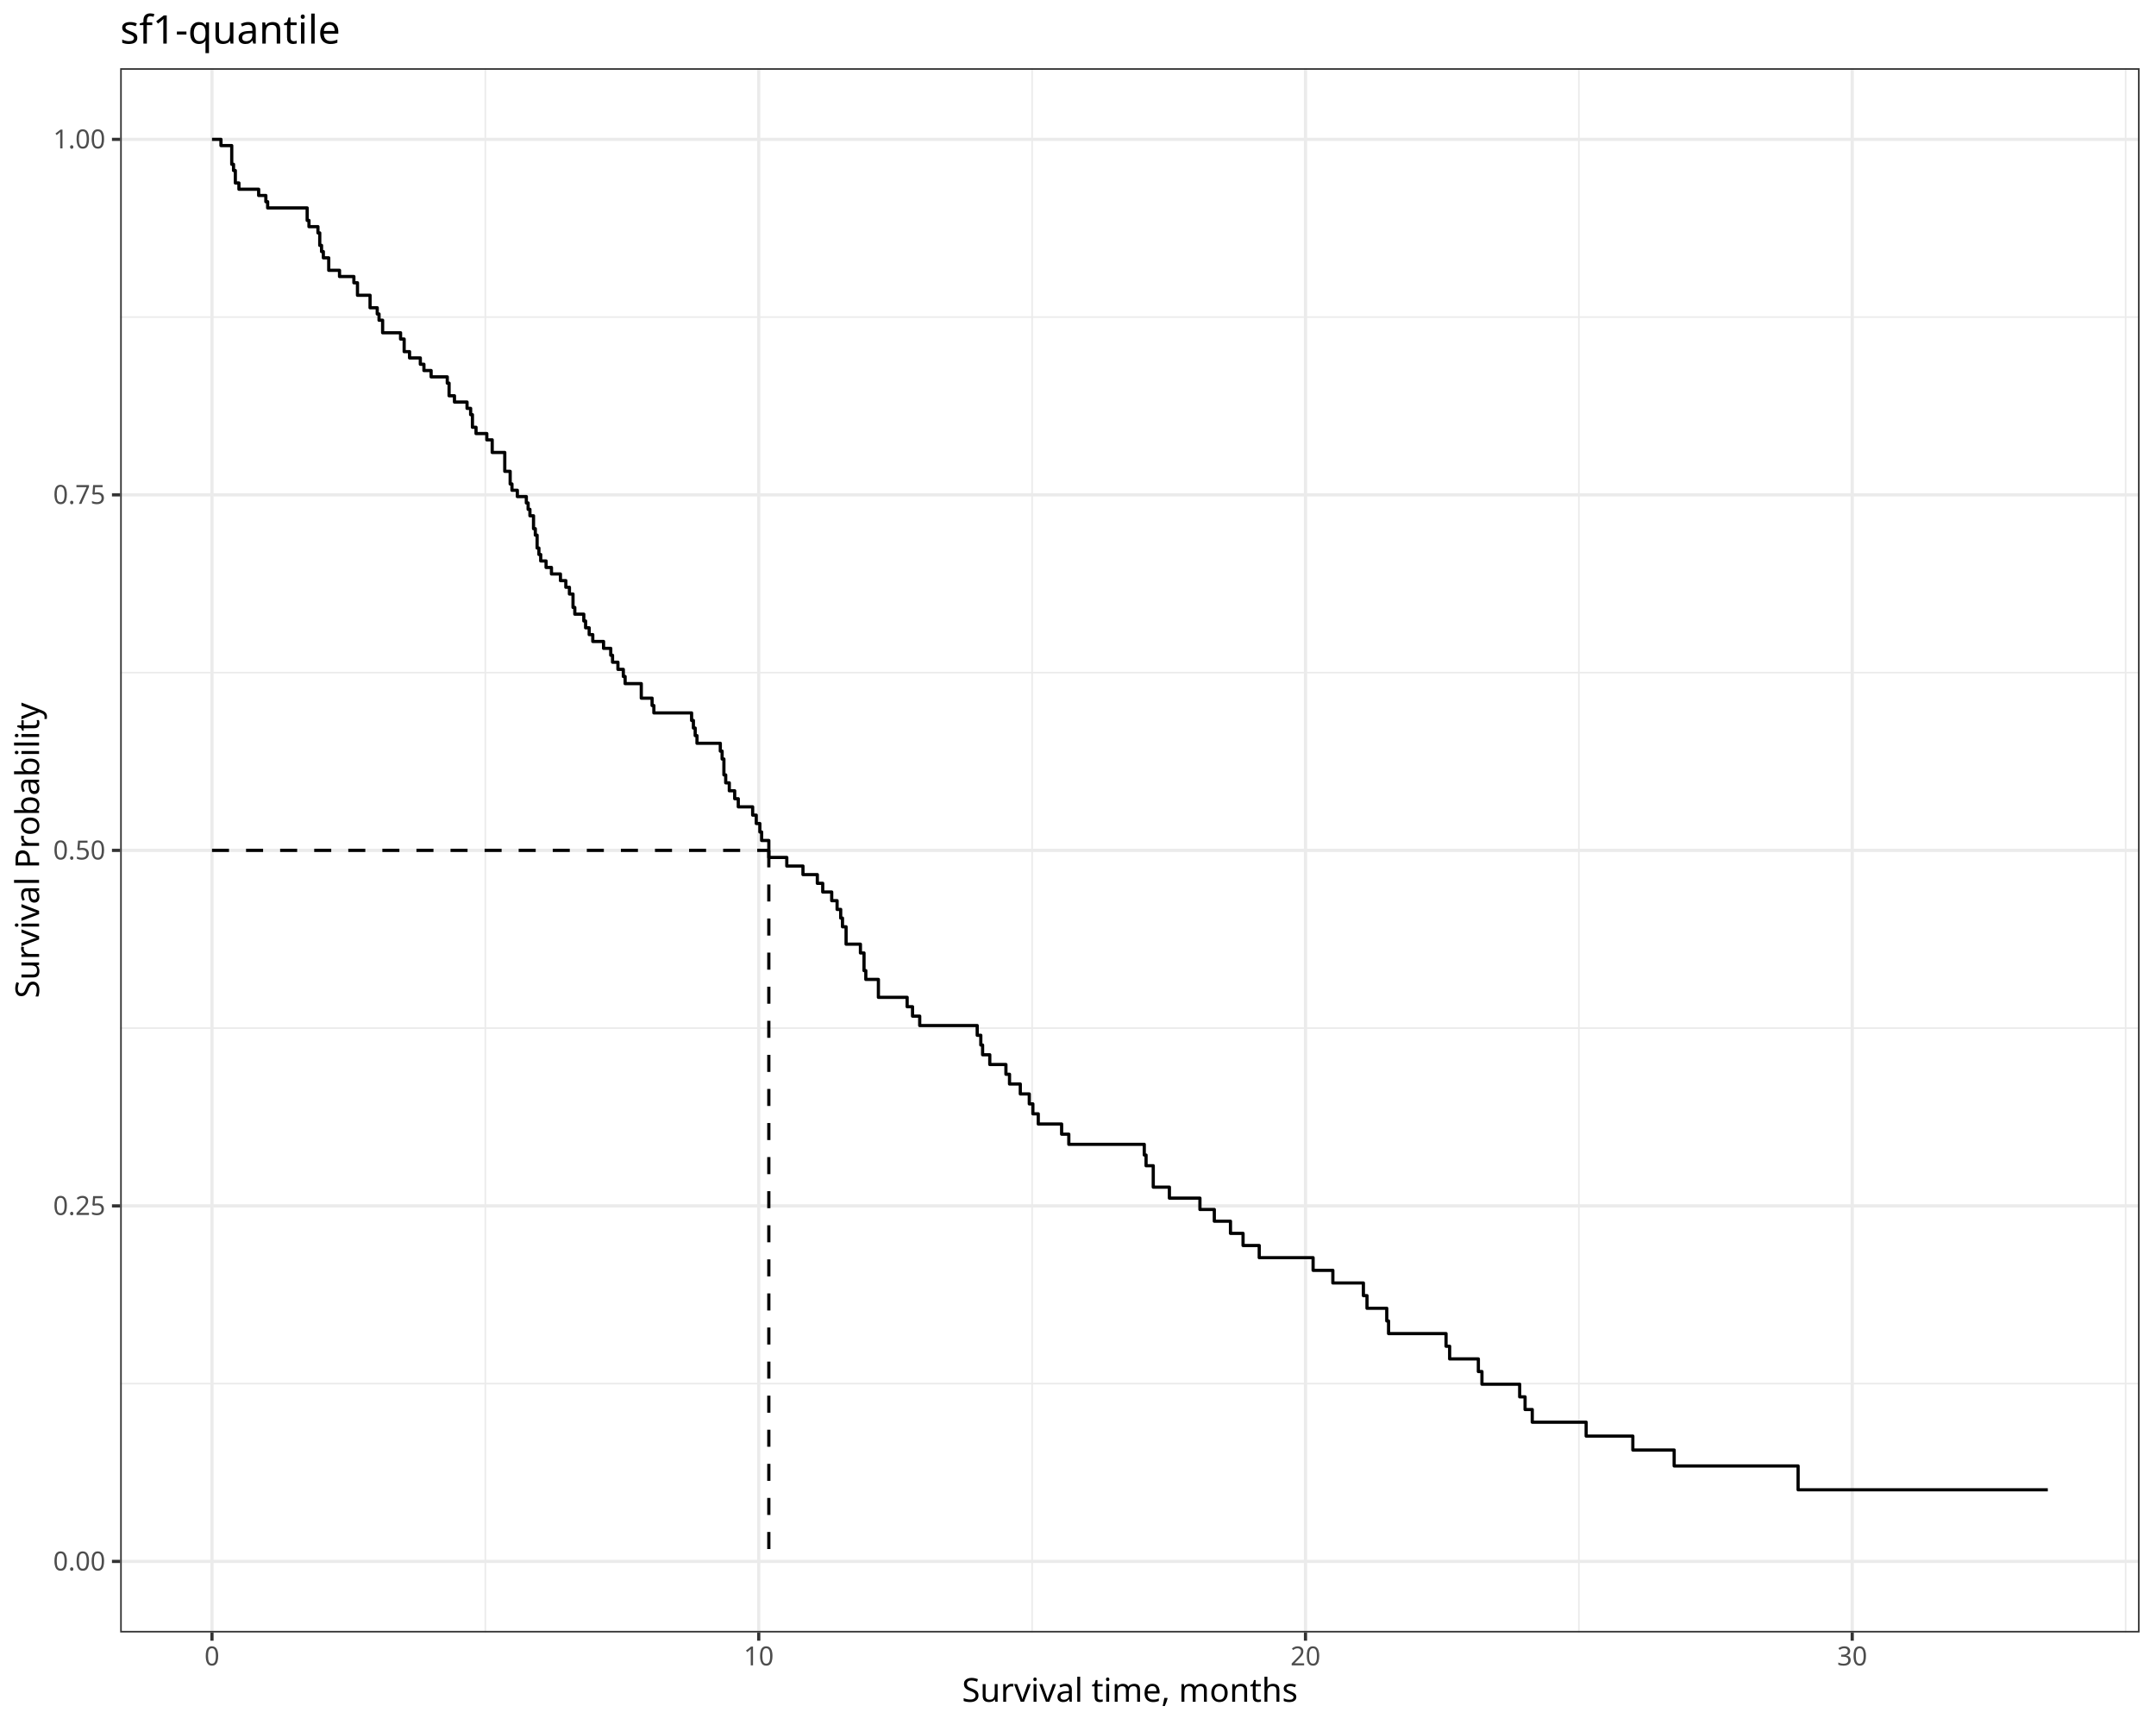
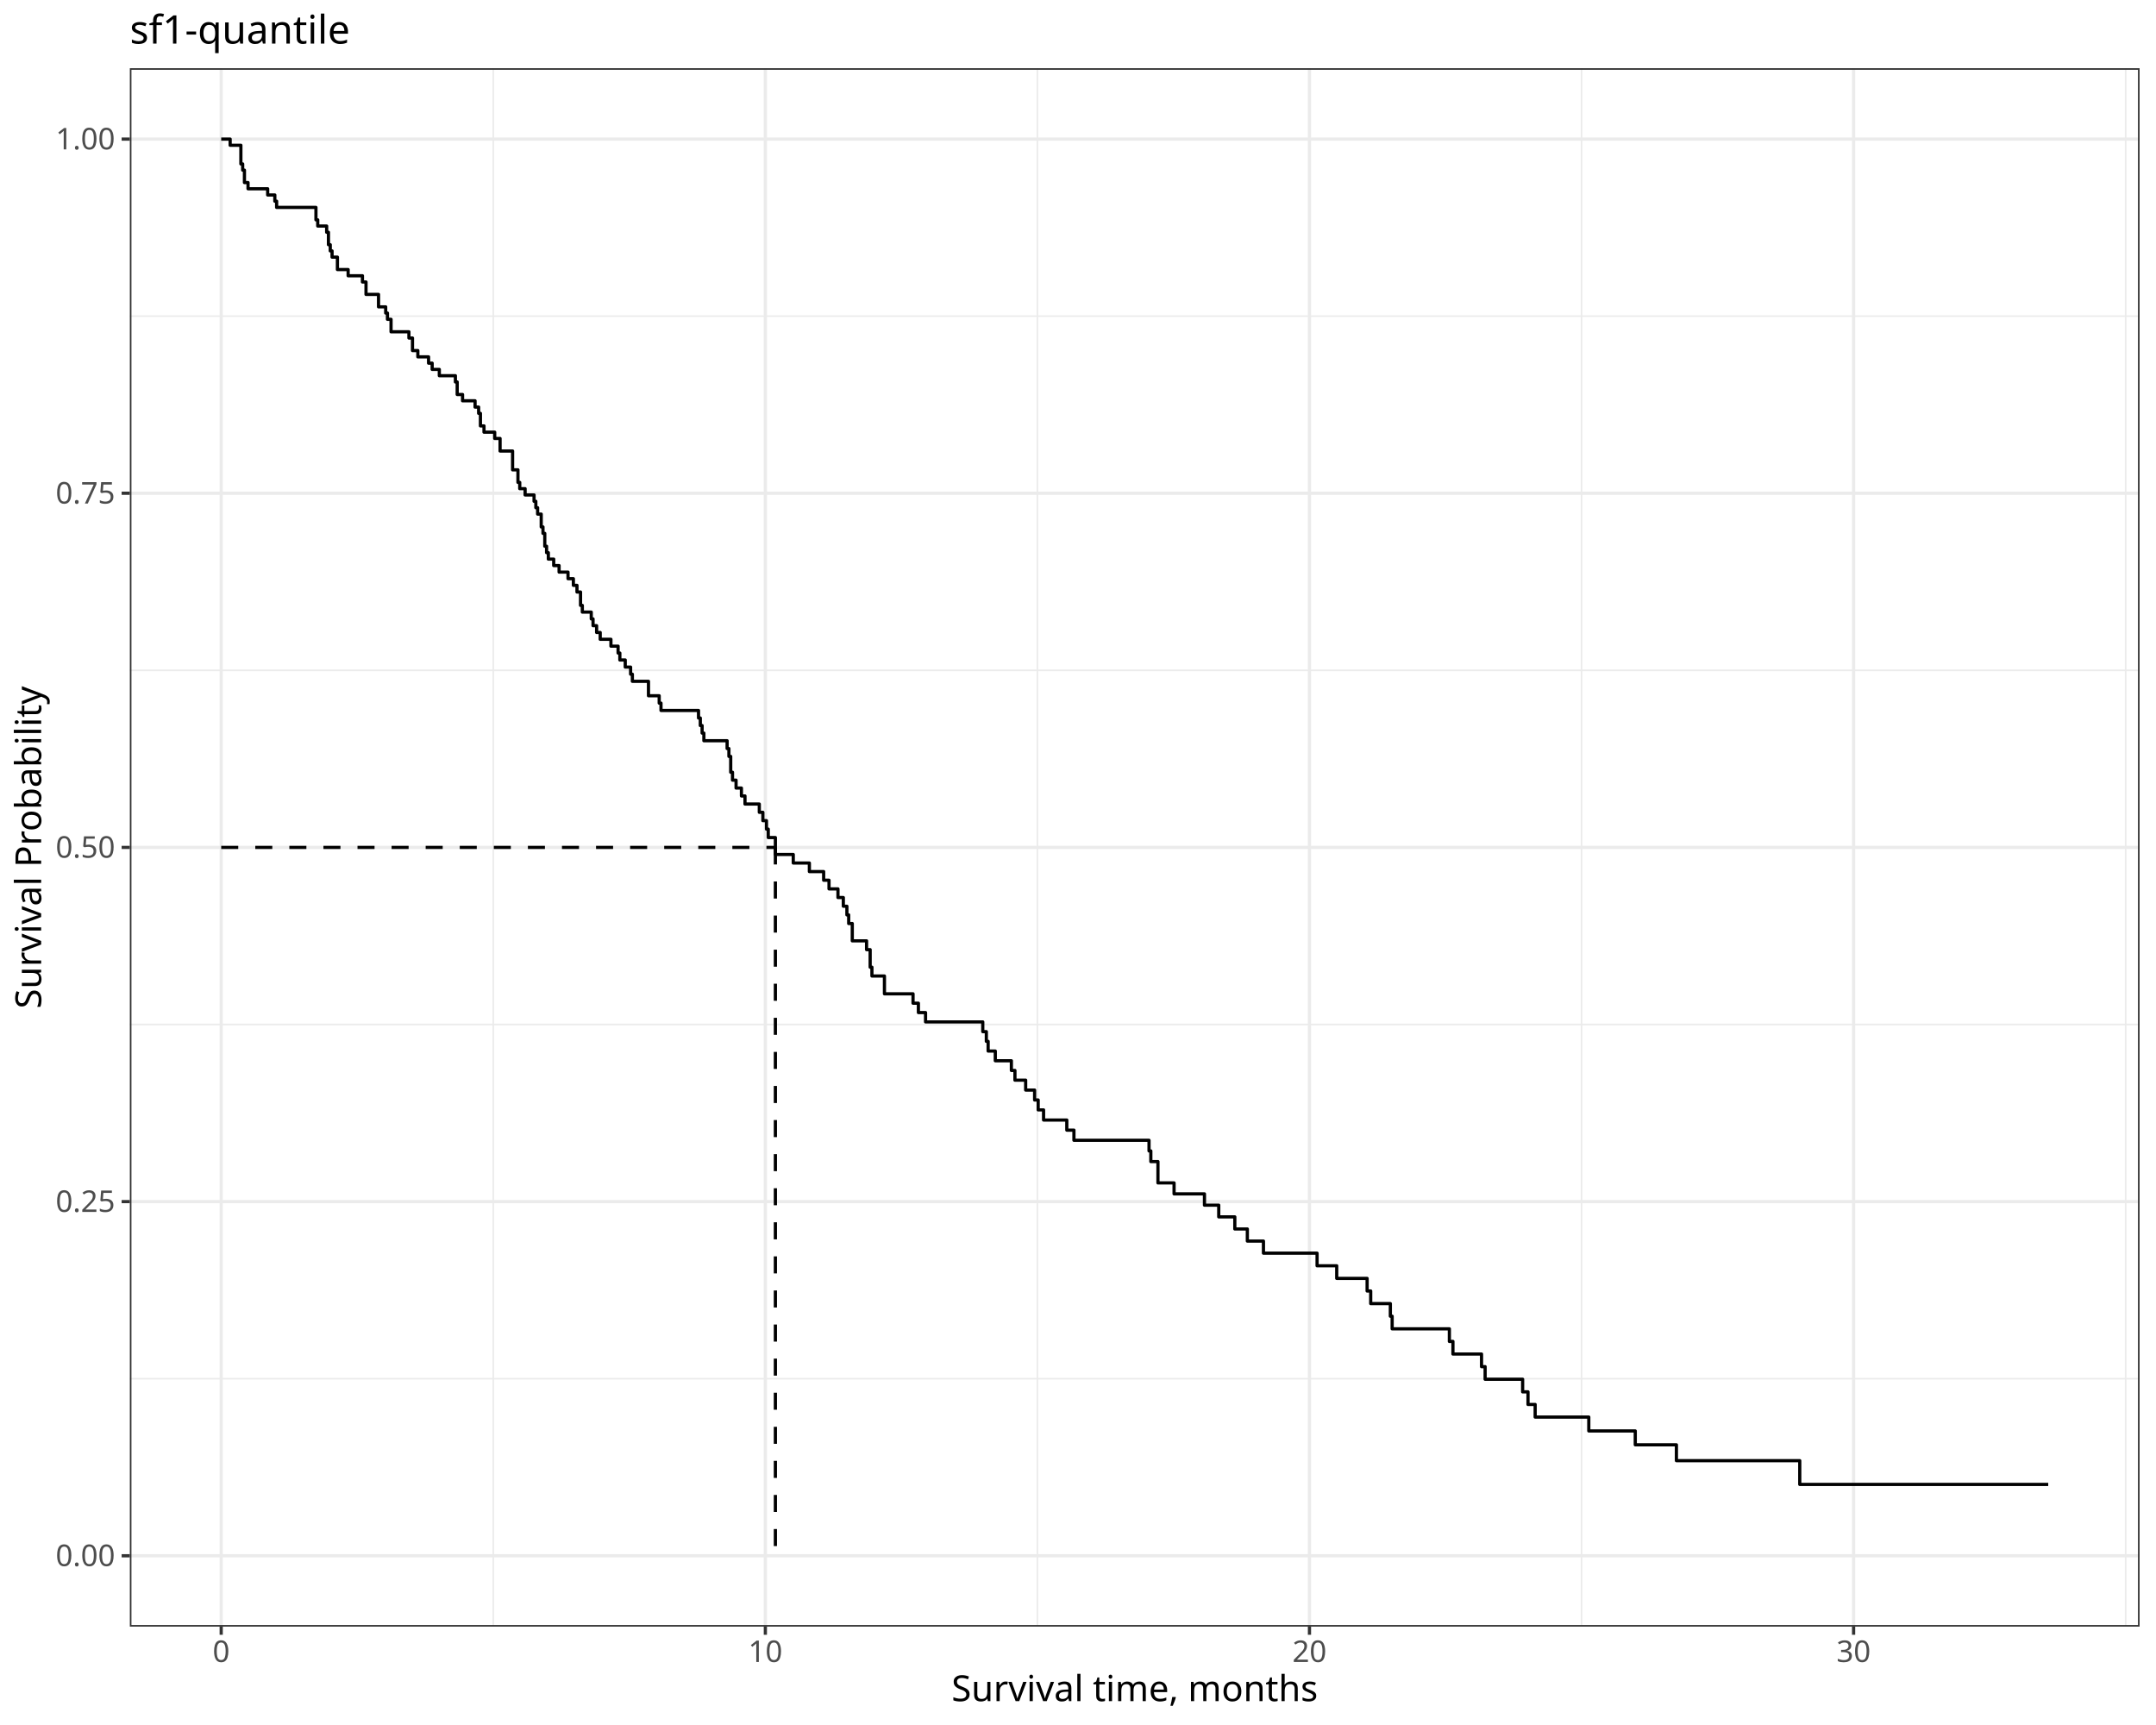
<svg xmlns="http://www.w3.org/2000/svg" class="svglite" data-engine-version="2.0" width="720.00pt" height="576.00pt" viewBox="0 0 720.00 576.00">
  <defs>
    <style type="text/css">
    .svglite line, .svglite polyline, .svglite polygon, .svglite path, .svglite rect, .svglite circle {
      fill: none;
      stroke: #000000;
      stroke-linecap: round;
      stroke-linejoin: round;
      stroke-miterlimit: 10.00;
    }
  </style>
  </defs>
  <rect width="100%" height="100%" style="stroke: none; fill: #FFFFFF;" />
  <defs>
    <clipPath id="cpMC4wMHw3MjAuMDB8MC4wMHw1NzYuMDA=">
      <rect x="0.00" y="0.00" width="720.00" height="576.00" />
    </clipPath>
  </defs>
  <g clip-path="url(#cpMC4wMHw3MjAuMDB8MC4wMHw1NzYuMDA=)">
    <rect x="0.00" y="0.00" width="720.00" height="576.00" style="stroke-width: 1.07; stroke: #FFFFFF; fill: #FFFFFF;" />
  </g>
  <defs>
-     <clipPath id="cpNDAuMTN8NzE0LjUyfDIyLjc4fDU0NS4xMQ==">
-       <rect x="40.13" y="22.78" width="674.39" height="522.33" />
+     <clipPath id="cpNDMuMzZ8NzE0LjUyfDIyLjc4fDU0My4xNA==">
+       <rect x="43.36" y="22.78" width="671.16" height="520.36" />
    </clipPath>
  </defs>
-   <g clip-path="url(#cpNDAuMTN8NzE0LjUyfDIyLjc4fDU0NS4xMQ==)">
-     <rect x="40.13" y="22.78" width="674.39" height="522.33" style="stroke-width: 1.07; stroke: none; fill: #FFFFFF;" />
-     <polyline points="40.13,462.01 714.52,462.01 " style="stroke-width: 0.53; stroke: #EBEBEB; stroke-linecap: butt;" />
-     <polyline points="40.13,343.30 714.52,343.30 " style="stroke-width: 0.53; stroke: #EBEBEB; stroke-linecap: butt;" />
-     <polyline points="40.13,224.59 714.52,224.59 " style="stroke-width: 0.53; stroke: #EBEBEB; stroke-linecap: butt;" />
-     <polyline points="40.13,105.88 714.52,105.88 " style="stroke-width: 0.53; stroke: #EBEBEB; stroke-linecap: butt;" />
-     <polyline points="162.08,545.11 162.08,22.78 " style="stroke-width: 0.53; stroke: #EBEBEB; stroke-linecap: butt;" />
-     <polyline points="344.67,545.11 344.67,22.78 " style="stroke-width: 0.53; stroke: #EBEBEB; stroke-linecap: butt;" />
-     <polyline points="527.26,545.11 527.26,22.78 " style="stroke-width: 0.53; stroke: #EBEBEB; stroke-linecap: butt;" />
-     <polyline points="709.85,545.11 709.85,22.78 " style="stroke-width: 0.53; stroke: #EBEBEB; stroke-linecap: butt;" />
-     <polyline points="40.13,521.37 714.52,521.37 " style="stroke-width: 1.07; stroke: #EBEBEB; stroke-linecap: butt;" />
-     <polyline points="40.13,402.66 714.52,402.66 " style="stroke-width: 1.07; stroke: #EBEBEB; stroke-linecap: butt;" />
-     <polyline points="40.13,283.95 714.52,283.95 " style="stroke-width: 1.07; stroke: #EBEBEB; stroke-linecap: butt;" />
-     <polyline points="40.13,165.24 714.52,165.24 " style="stroke-width: 1.07; stroke: #EBEBEB; stroke-linecap: butt;" />
-     <polyline points="40.13,46.53 714.52,46.53 " style="stroke-width: 1.07; stroke: #EBEBEB; stroke-linecap: butt;" />
-     <polyline points="70.79,545.11 70.79,22.78 " style="stroke-width: 1.07; stroke: #EBEBEB; stroke-linecap: butt;" />
-     <polyline points="253.38,545.11 253.38,22.78 " style="stroke-width: 1.07; stroke: #EBEBEB; stroke-linecap: butt;" />
-     <polyline points="435.97,545.11 435.97,22.78 " style="stroke-width: 1.07; stroke: #EBEBEB; stroke-linecap: butt;" />
-     <polyline points="618.55,545.11 618.55,22.78 " style="stroke-width: 1.07; stroke: #EBEBEB; stroke-linecap: butt;" />
-     <polyline points="70.79,46.53 73.79,46.53 73.79,48.61 77.39,48.61 77.39,54.86 77.99,54.86 77.99,56.94 78.59,56.94 78.59,61.10 79.79,61.10 79.79,63.19 86.38,63.19 86.38,65.27 88.78,65.27 88.78,67.35 89.38,67.35 89.38,69.43 102.58,69.43 102.58,73.60 103.18,73.60 103.18,75.68 106.18,75.68 106.18,77.77 106.78,77.77 106.78,81.93 107.38,81.93 107.38,84.01 107.98,84.01 107.98,86.10 109.78,86.10 109.78,90.26 113.38,90.26 113.38,92.34 118.18,92.34 118.18,94.43 119.38,94.43 119.38,98.59 123.58,98.59 123.58,102.76 125.98,102.76 125.98,104.84 126.58,104.84 126.58,106.93 127.78,106.93 127.78,111.12 133.77,111.12 133.77,113.21 134.97,113.21 134.97,117.42 136.77,117.42 136.77,119.52 140.37,119.52 140.37,121.63 141.57,121.63 141.57,123.73 143.97,123.73 143.97,125.84 149.37,125.84 149.37,127.94 149.97,127.94 149.97,132.15 151.77,132.15 151.77,134.25 155.97,134.25 155.97,136.36 157.17,136.36 157.17,138.46 157.77,138.46 157.77,142.67 158.97,142.67 158.97,144.77 162.57,144.77 162.57,146.87 164.37,146.87 164.37,151.08 168.57,151.08 168.57,157.39 170.37,157.39 170.37,161.60 170.97,161.60 170.97,163.71 172.77,163.71 172.77,165.81 174.57,165.81 174.57,165.81 175.17,165.81 175.17,165.81 175.77,165.81 175.77,167.94 176.37,167.94 176.37,170.08 176.97,170.08 176.97,172.22 178.17,172.22 178.17,176.53 178.77,176.53 178.77,178.69 179.37,178.69 179.37,183.00 179.97,183.00 179.97,185.15 180.57,185.15 180.57,187.31 181.77,187.31 181.77,187.31 182.36,187.31 182.36,189.48 183.56,189.48 183.56,189.48 184.16,189.48 184.16,191.66 185.36,191.66 185.36,191.66 185.96,191.66 185.96,191.66 187.16,191.66 187.16,193.88 188.36,193.88 188.36,193.88 188.96,193.88 188.96,196.10 190.16,196.10 190.16,198.35 191.36,198.35 191.36,202.83 191.96,202.83 191.96,205.08 192.56,205.08 192.56,205.08 194.96,205.08 194.96,207.35 195.56,207.35 195.56,209.63 196.76,209.63 196.76,211.90 197.36,211.90 197.36,211.90 197.96,211.90 197.96,214.19 201.56,214.19 201.56,216.49 203.36,216.49 203.36,216.49 203.96,216.49 203.96,218.80 204.56,218.80 204.56,221.12 205.16,221.12 205.16,221.12 205.76,221.12 205.76,221.12 206.36,221.12 206.36,223.51 208.16,223.51 208.16,225.89 208.76,225.89 208.76,228.27 211.76,228.27 211.76,228.27 212.96,228.27 212.96,228.27 214.16,228.27 214.16,233.12 214.76,233.12 214.76,233.12 216.56,233.12 216.56,233.12 217.76,233.12 217.76,235.58 218.36,235.58 218.36,238.05 221.96,238.05 221.96,238.05 226.16,238.05 226.16,238.05 230.36,238.05 230.36,238.05 230.96,238.05 230.96,240.57 231.56,240.57 231.56,243.10 232.16,243.10 232.16,245.63 232.76,245.63 232.76,248.19 233.95,248.19 233.95,248.19 236.35,248.19 236.35,248.19 238.15,248.19 238.15,248.19 240.55,248.19 240.55,250.81 241.15,250.81 241.15,253.44 241.75,253.44 241.75,258.75 242.35,258.75 242.35,261.40 243.55,261.40 243.55,264.05 245.35,264.05 245.35,266.70 245.95,266.70 245.95,266.70 246.55,266.70 246.55,269.41 248.35,269.41 248.35,269.41 250.75,269.41 250.75,269.41 251.35,269.41 251.35,272.18 252.55,272.18 252.55,274.98 253.75,274.98 253.75,277.81 254.35,277.81 254.35,280.65 256.75,280.65 256.75,286.31 259.75,286.31 259.75,286.31 262.75,286.31 262.75,289.18 268.15,289.18 268.15,292.04 269.95,292.04 269.95,292.04 272.95,292.04 272.95,294.95 274.75,294.95 274.75,297.85 277.75,297.85 277.75,300.75 279.55,300.75 279.55,303.66 280.75,303.66 280.75,306.56 281.35,306.56 281.35,309.46 282.55,309.46 282.55,315.27 284.34,315.27 284.34,315.27 287.34,315.27 287.34,318.21 288.54,318.21 288.54,324.10 289.14,324.10 289.14,327.04 293.34,327.04 293.34,333.02 296.34,333.02 296.34,333.02 299.94,333.02 299.94,333.02 301.14,333.02 301.14,333.02 302.94,333.02 302.94,336.16 304.74,336.16 304.74,339.30 307.14,339.30 307.14,342.44 313.14,342.44 313.14,342.44 318.54,342.44 318.54,342.44 326.34,342.44 326.34,345.69 327.54,345.69 327.54,348.95 328.14,348.95 328.14,352.20 330.54,352.20 330.54,355.45 335.93,355.45 335.93,358.71 337.13,358.71 337.13,361.96 340.73,361.96 340.73,365.28 343.73,365.28 343.73,368.60 344.93,368.60 344.93,371.92 345.53,371.92 345.53,371.92 346.73,371.92 346.73,375.32 354.53,375.32 354.53,378.72 356.93,378.72 356.93,382.11 377.33,382.11 377.33,382.11 382.13,382.11 382.13,385.68 382.73,385.68 382.73,389.25 385.13,389.25 385.13,396.40 388.12,396.40 388.12,396.40 390.52,396.40 390.52,400.07 396.52,400.07 396.52,400.07 400.72,400.07 400.72,403.86 401.32,403.86 401.32,403.86 405.52,403.86 405.52,407.78 406.12,407.78 406.12,407.78 410.92,407.78 410.92,411.84 415.12,411.84 415.12,415.89 420.52,415.89 420.52,419.95 423.52,419.95 423.52,419.95 438.51,419.95 438.51,424.18 445.11,424.18 445.11,428.40 455.31,428.40 455.31,432.63 456.51,432.63 456.51,436.85 463.11,436.85 463.11,441.08 463.71,441.08 463.71,445.30 482.91,445.30 482.91,449.53 484.11,449.53 484.11,453.76 493.70,453.76 493.70,457.98 494.90,457.98 494.90,462.21 507.50,462.21 507.50,466.43 509.30,466.43 509.30,470.66 511.70,470.66 511.70,474.89 514.70,474.89 514.70,474.89 529.70,474.89 529.70,479.53 545.29,479.53 545.29,484.18 554.29,484.18 554.29,484.18 559.09,484.18 559.09,489.50 563.29,489.50 563.29,489.50 574.69,489.50 574.69,489.50 600.48,489.50 600.48,497.46 649.67,497.46 649.67,497.46 676.67,497.46 676.67,497.46 683.87,497.46 683.87,497.46 " style="stroke-width: 1.07; stroke-linecap: butt;" />
-     <line x1="256.75" y1="283.95" x2="256.75" y2="521.37" style="stroke-width: 1.07; stroke-dasharray: 5.69,5.69; stroke-linecap: butt;" />
-     <line x1="70.79" y1="283.95" x2="256.75" y2="283.95" style="stroke-width: 1.07; stroke-dasharray: 5.69,5.69; stroke-linecap: butt;" />
-     <rect x="40.13" y="22.78" width="674.39" height="522.33" style="stroke-width: 1.07; stroke: #333333;" />
+   <g clip-path="url(#cpNDMuMzZ8NzE0LjUyfDIyLjc4fDU0My4xNA==)">
+     <rect x="43.36" y="22.78" width="671.16" height="520.36" style="stroke-width: 1.07; stroke: none; fill: #FFFFFF;" />
+     <polyline points="43.36,460.36 714.52,460.36 " style="stroke-width: 0.53; stroke: #EBEBEB; stroke-linecap: butt;" />
+     <polyline points="43.36,342.09 714.52,342.09 " style="stroke-width: 0.53; stroke: #EBEBEB; stroke-linecap: butt;" />
+     <polyline points="43.36,223.83 714.52,223.83 " style="stroke-width: 0.53; stroke: #EBEBEB; stroke-linecap: butt;" />
+     <polyline points="43.36,105.57 714.52,105.57 " style="stroke-width: 0.53; stroke: #EBEBEB; stroke-linecap: butt;" />
+     <polyline points="164.73,543.14 164.73,22.78 " style="stroke-width: 0.53; stroke: #EBEBEB; stroke-linecap: butt;" />
+     <polyline points="346.44,543.14 346.44,22.78 " style="stroke-width: 0.53; stroke: #EBEBEB; stroke-linecap: butt;" />
+     <polyline points="528.16,543.14 528.16,22.78 " style="stroke-width: 0.53; stroke: #EBEBEB; stroke-linecap: butt;" />
+     <polyline points="709.87,543.14 709.87,22.78 " style="stroke-width: 0.53; stroke: #EBEBEB; stroke-linecap: butt;" />
+     <polyline points="43.36,519.49 714.52,519.49 " style="stroke-width: 1.07; stroke: #EBEBEB; stroke-linecap: butt;" />
+     <polyline points="43.36,401.23 714.52,401.23 " style="stroke-width: 1.07; stroke: #EBEBEB; stroke-linecap: butt;" />
+     <polyline points="43.36,282.96 714.52,282.96 " style="stroke-width: 1.07; stroke: #EBEBEB; stroke-linecap: butt;" />
+     <polyline points="43.36,164.70 714.52,164.70 " style="stroke-width: 1.07; stroke: #EBEBEB; stroke-linecap: butt;" />
+     <polyline points="43.36,46.44 714.52,46.44 " style="stroke-width: 1.07; stroke: #EBEBEB; stroke-linecap: butt;" />
+     <polyline points="73.87,543.14 73.87,22.78 " style="stroke-width: 1.07; stroke: #EBEBEB; stroke-linecap: butt;" />
+     <polyline points="255.59,543.14 255.59,22.78 " style="stroke-width: 1.07; stroke: #EBEBEB; stroke-linecap: butt;" />
+     <polyline points="437.30,543.14 437.30,22.78 " style="stroke-width: 1.07; stroke: #EBEBEB; stroke-linecap: butt;" />
+     <polyline points="619.01,543.14 619.01,22.78 " style="stroke-width: 1.07; stroke: #EBEBEB; stroke-linecap: butt;" />
+     <polyline points="73.87,46.44 76.86,46.44 76.86,48.51 80.44,48.51 80.44,54.74 81.04,54.74 81.04,56.81 81.63,56.81 81.63,60.96 82.83,60.96 82.83,63.03 89.39,63.03 89.39,65.11 91.78,65.11 91.78,67.18 92.38,67.18 92.38,69.26 105.51,69.26 105.51,73.41 106.11,73.41 106.11,75.48 109.09,75.48 109.09,77.56 109.69,77.56 109.69,81.71 110.29,81.71 110.29,83.78 110.89,83.78 110.89,85.86 112.68,85.86 112.68,90.01 116.26,90.01 116.26,92.08 121.04,92.08 121.04,94.16 122.23,94.16 122.23,98.31 126.41,98.31 126.41,102.46 128.80,102.46 128.80,104.53 129.39,104.53 129.39,106.62 130.59,106.62 130.59,110.79 136.56,110.79 136.56,112.87 137.75,112.87 137.75,117.06 139.54,117.06 139.54,119.16 143.12,119.16 143.12,121.26 144.32,121.26 144.32,123.35 146.71,123.35 146.71,125.45 152.08,125.45 152.08,127.54 152.68,127.54 152.68,131.73 154.47,131.73 154.47,133.83 158.65,133.83 158.65,135.93 159.84,135.93 159.84,138.02 160.44,138.02 160.44,142.21 161.63,142.21 161.63,144.31 165.21,144.31 165.21,146.41 167.00,146.41 167.00,150.60 171.18,150.60 171.18,156.89 172.97,156.89 172.97,161.08 173.57,161.08 173.57,163.17 175.36,163.17 175.36,165.27 177.15,165.27 177.15,165.27 177.75,165.27 177.75,165.27 178.35,165.27 178.35,167.39 178.94,167.39 178.94,169.53 179.54,169.53 179.54,171.66 180.74,171.66 180.74,175.95 181.33,175.95 181.33,178.10 181.93,178.10 181.93,182.39 182.53,182.39 182.53,184.54 183.12,184.54 183.12,186.69 184.32,186.69 184.32,186.69 184.91,186.69 184.91,188.85 186.11,188.85 186.11,188.85 186.71,188.85 186.71,191.03 187.90,191.03 187.90,191.03 188.50,191.03 188.50,191.03 189.69,191.03 189.69,193.23 190.88,193.23 190.88,193.23 191.48,193.23 191.48,195.45 192.68,195.45 192.68,197.68 193.87,197.68 193.87,202.15 194.47,202.15 194.47,204.39 195.06,204.39 195.06,204.39 197.45,204.39 197.45,206.66 198.05,206.66 198.05,208.92 199.24,208.92 199.24,211.19 199.84,211.19 199.84,211.19 200.44,211.19 200.44,213.47 204.02,213.47 204.02,215.76 205.81,215.76 205.81,215.76 206.41,215.76 206.41,218.06 207.00,218.06 207.00,220.38 207.60,220.38 207.60,220.38 208.20,220.38 208.20,220.38 208.80,220.38 208.80,222.75 210.59,222.75 210.59,225.12 211.18,225.12 211.18,227.50 214.17,227.50 214.17,227.50 215.36,227.50 215.36,227.50 216.56,227.50 216.56,232.32 217.15,232.32 217.15,232.32 218.94,232.32 218.94,232.32 220.14,232.32 220.14,234.78 220.74,234.78 220.74,237.23 224.32,237.23 224.32,237.23 228.50,237.23 228.50,237.23 232.68,237.23 232.68,237.23 233.27,237.23 233.27,239.75 233.87,239.75 233.87,242.27 234.47,242.27 234.47,244.79 235.06,244.79 235.06,247.34 236.26,247.34 236.26,247.34 238.65,247.34 238.65,247.34 240.44,247.34 240.44,247.34 242.82,247.34 242.82,249.95 243.42,249.95 243.42,252.57 244.02,252.57 244.02,257.86 244.62,257.86 244.62,260.50 245.81,260.50 245.81,263.14 247.60,263.14 247.60,265.78 248.20,265.78 248.20,265.78 248.79,265.78 248.79,268.48 250.59,268.48 250.59,268.48 252.97,268.48 252.97,268.48 253.57,268.48 253.57,271.24 254.76,271.24 254.76,274.03 255.96,274.03 255.96,276.85 256.56,276.85 256.56,279.67 258.94,279.67 258.94,285.32 261.93,285.32 261.93,285.32 264.91,285.32 264.91,288.17 270.29,288.17 270.29,291.03 272.08,291.03 272.08,291.03 275.06,291.03 275.06,293.92 276.85,293.92 276.85,296.81 279.84,296.81 279.84,299.70 281.63,299.70 281.63,302.60 282.82,302.60 282.82,305.49 283.42,305.49 283.42,308.38 284.62,308.38 284.62,314.16 286.41,314.16 286.41,314.16 289.39,314.16 289.39,317.10 290.59,317.10 290.59,322.96 291.18,322.96 291.18,325.90 295.36,325.90 295.36,331.85 298.35,331.85 298.35,331.85 301.93,331.85 301.93,331.85 303.12,331.85 303.12,331.85 304.91,331.85 304.91,334.98 306.70,334.98 306.70,338.11 309.09,338.11 309.09,341.23 315.06,341.23 315.06,341.23 320.44,341.23 320.44,341.23 328.20,341.23 328.20,344.48 329.39,344.48 329.39,347.72 329.99,347.72 329.99,350.96 332.38,350.96 332.38,354.20 337.75,354.20 337.75,357.44 338.94,357.44 338.94,360.68 342.52,360.68 342.52,363.99 345.51,363.99 345.51,367.30 346.70,367.30 346.70,370.61 347.30,370.61 347.30,370.61 348.50,370.61 348.50,373.99 356.26,373.99 356.26,377.37 358.64,377.37 358.64,380.76 378.94,380.76 378.94,380.76 383.72,380.76 383.72,384.31 384.32,384.31 384.32,387.87 386.70,387.87 386.70,394.99 389.69,394.99 389.69,394.99 392.08,394.99 392.08,398.65 398.05,398.65 398.05,398.65 402.23,398.65 402.23,402.42 402.82,402.42 402.82,402.42 407.00,402.42 407.00,406.33 407.60,406.33 407.60,406.33 412.37,406.33 412.37,410.37 416.55,410.37 416.55,414.41 421.93,414.41 421.93,418.45 424.91,418.45 424.91,418.45 439.84,418.45 439.84,422.66 446.40,422.66 446.40,426.87 456.55,426.87 456.55,431.08 457.75,431.08 457.75,435.29 464.31,435.29 464.31,439.50 464.91,439.50 464.91,443.71 484.02,443.71 484.02,447.92 485.21,447.92 485.21,452.13 494.76,452.13 494.76,456.34 495.96,456.34 495.96,460.55 508.49,460.55 508.49,464.76 510.28,464.76 510.28,468.97 512.67,468.97 512.67,473.18 515.66,473.18 515.66,473.18 530.58,473.18 530.58,477.81 546.10,477.81 546.10,482.44 555.06,482.44 555.06,482.44 559.84,482.44 559.84,487.73 564.01,487.73 564.01,487.73 575.36,487.73 575.36,487.73 601.03,487.73 601.03,495.67 649.98,495.67 649.98,495.67 676.85,495.67 676.85,495.67 684.01,495.67 684.01,495.67 " style="stroke-width: 1.07; stroke-linecap: butt;" />
+     <line x1="258.94" y1="282.96" x2="258.94" y2="519.49" style="stroke-width: 1.07; stroke-dasharray: 5.69,5.69; stroke-linecap: butt;" />
+     <line x1="73.87" y1="282.96" x2="258.94" y2="282.96" style="stroke-width: 1.07; stroke-dasharray: 5.69,5.69; stroke-linecap: butt;" />
+     <rect x="43.36" y="22.78" width="671.16" height="520.36" style="stroke-width: 1.07; stroke: #333333;" />
  </g>
  <g clip-path="url(#cpMC4wMHw3MjAuMDB8MC4wMHw1NzYuMDA=)">
-     <text x="35.20" y="524.40" text-anchor="end" style="font-size: 8.80px; fill: #4D4D4D; font-family: sans;" textLength="17.13px" lengthAdjust="spacingAndGlyphs">0.00</text>
-     <text x="35.20" y="405.69" text-anchor="end" style="font-size: 8.80px; fill: #4D4D4D; font-family: sans;" textLength="17.13px" lengthAdjust="spacingAndGlyphs">0.25</text>
-     <text x="35.20" y="286.98" text-anchor="end" style="font-size: 8.80px; fill: #4D4D4D; font-family: sans;" textLength="17.13px" lengthAdjust="spacingAndGlyphs">0.50</text>
-     <text x="35.20" y="168.26" text-anchor="end" style="font-size: 8.80px; fill: #4D4D4D; font-family: sans;" textLength="17.13px" lengthAdjust="spacingAndGlyphs">0.75</text>
-     <text x="35.20" y="49.55" text-anchor="end" style="font-size: 8.80px; fill: #4D4D4D; font-family: sans;" textLength="17.13px" lengthAdjust="spacingAndGlyphs">1.00</text>
-     <polyline points="37.39,521.37 40.13,521.37 " style="stroke-width: 1.07; stroke: #333333; stroke-linecap: butt;" />
-     <polyline points="37.39,402.66 40.13,402.66 " style="stroke-width: 1.07; stroke: #333333; stroke-linecap: butt;" />
-     <polyline points="37.39,283.95 40.13,283.95 " style="stroke-width: 1.07; stroke: #333333; stroke-linecap: butt;" />
-     <polyline points="37.39,165.24 40.13,165.24 " style="stroke-width: 1.07; stroke: #333333; stroke-linecap: butt;" />
-     <polyline points="37.39,46.53 40.13,46.53 " style="stroke-width: 1.07; stroke: #333333; stroke-linecap: butt;" />
-     <polyline points="70.79,547.85 70.79,545.11 " style="stroke-width: 1.07; stroke: #333333; stroke-linecap: butt;" />
-     <polyline points="253.38,547.85 253.38,545.11 " style="stroke-width: 1.07; stroke: #333333; stroke-linecap: butt;" />
-     <polyline points="435.97,547.85 435.97,545.11 " style="stroke-width: 1.07; stroke: #333333; stroke-linecap: butt;" />
-     <polyline points="618.55,547.85 618.55,545.11 " style="stroke-width: 1.07; stroke: #333333; stroke-linecap: butt;" />
-     <text x="70.79" y="556.10" text-anchor="middle" style="font-size: 8.80px; fill: #4D4D4D; font-family: sans;" textLength="4.89px" lengthAdjust="spacingAndGlyphs">0</text>
-     <text x="253.38" y="556.10" text-anchor="middle" style="font-size: 8.80px; fill: #4D4D4D; font-family: sans;" textLength="9.79px" lengthAdjust="spacingAndGlyphs">10</text>
-     <text x="435.97" y="556.10" text-anchor="middle" style="font-size: 8.80px; fill: #4D4D4D; font-family: sans;" textLength="9.79px" lengthAdjust="spacingAndGlyphs">20</text>
-     <text x="618.55" y="556.10" text-anchor="middle" style="font-size: 8.80px; fill: #4D4D4D; font-family: sans;" textLength="9.79px" lengthAdjust="spacingAndGlyphs">30</text>
-     <text x="377.33" y="568.24" text-anchor="middle" style="font-size: 11.00px; font-family: sans;" textLength="105.16px" lengthAdjust="spacingAndGlyphs">Survival time, months</text>
-     <text transform="translate(13.05,283.95) rotate(-90)" text-anchor="middle" style="font-size: 11.00px; font-family: sans;" textLength="93.55px" lengthAdjust="spacingAndGlyphs">Survival Probability</text>
-     <text x="40.13" y="14.56" style="font-size: 13.20px; font-family: sans;" textLength="68.25px" lengthAdjust="spacingAndGlyphs">sf1-quantile</text>
+     <text x="38.43" y="522.93" text-anchor="end" style="font-size: 10.00px; fill: #4D4D4D; font-family: sans;" textLength="19.46px" lengthAdjust="spacingAndGlyphs">0.00</text>
+     <text x="38.43" y="404.67" text-anchor="end" style="font-size: 10.00px; fill: #4D4D4D; font-family: sans;" textLength="19.46px" lengthAdjust="spacingAndGlyphs">0.25</text>
+     <text x="38.43" y="286.40" text-anchor="end" style="font-size: 10.00px; fill: #4D4D4D; font-family: sans;" textLength="19.46px" lengthAdjust="spacingAndGlyphs">0.50</text>
+     <text x="38.43" y="168.14" text-anchor="end" style="font-size: 10.00px; fill: #4D4D4D; font-family: sans;" textLength="19.46px" lengthAdjust="spacingAndGlyphs">0.75</text>
+     <text x="38.43" y="49.88" text-anchor="end" style="font-size: 10.00px; fill: #4D4D4D; font-family: sans;" textLength="19.46px" lengthAdjust="spacingAndGlyphs">1.00</text>
+     <polyline points="40.62,519.49 43.36,519.49 " style="stroke-width: 1.07; stroke: #333333; stroke-linecap: butt;" />
+     <polyline points="40.62,401.23 43.36,401.23 " style="stroke-width: 1.07; stroke: #333333; stroke-linecap: butt;" />
+     <polyline points="40.62,282.96 43.36,282.96 " style="stroke-width: 1.07; stroke: #333333; stroke-linecap: butt;" />
+     <polyline points="40.62,164.70 43.36,164.70 " style="stroke-width: 1.07; stroke: #333333; stroke-linecap: butt;" />
+     <polyline points="40.62,46.44 43.36,46.44 " style="stroke-width: 1.07; stroke: #333333; stroke-linecap: butt;" />
+     <polyline points="73.87,545.88 73.87,543.14 " style="stroke-width: 1.07; stroke: #333333; stroke-linecap: butt;" />
+     <polyline points="255.59,545.88 255.59,543.14 " style="stroke-width: 1.07; stroke: #333333; stroke-linecap: butt;" />
+     <polyline points="437.30,545.88 437.30,543.14 " style="stroke-width: 1.07; stroke: #333333; stroke-linecap: butt;" />
+     <polyline points="619.01,545.88 619.01,543.14 " style="stroke-width: 1.07; stroke: #333333; stroke-linecap: butt;" />
+     <text x="73.87" y="554.96" text-anchor="middle" style="font-size: 10.00px; fill: #4D4D4D; font-family: sans;" textLength="5.56px" lengthAdjust="spacingAndGlyphs">0</text>
+     <text x="255.59" y="554.96" text-anchor="middle" style="font-size: 10.00px; fill: #4D4D4D; font-family: sans;" textLength="11.12px" lengthAdjust="spacingAndGlyphs">10</text>
+     <text x="437.30" y="554.96" text-anchor="middle" style="font-size: 10.00px; fill: #4D4D4D; font-family: sans;" textLength="11.12px" lengthAdjust="spacingAndGlyphs">20</text>
+     <text x="619.01" y="554.96" text-anchor="middle" style="font-size: 10.00px; fill: #4D4D4D; font-family: sans;" textLength="11.12px" lengthAdjust="spacingAndGlyphs">30</text>
+     <text x="378.94" y="568.03" text-anchor="middle" style="font-size: 12.00px; font-family: sans;" textLength="114.72px" lengthAdjust="spacingAndGlyphs">Survival time, months</text>
+     <text transform="translate(13.74,282.96) rotate(-90)" text-anchor="middle" style="font-size: 12.00px; font-family: sans;" textLength="102.05px" lengthAdjust="spacingAndGlyphs">Survival Probability</text>
+     <text x="43.36" y="14.56" style="font-size: 13.20px; font-family: sans;" textLength="68.25px" lengthAdjust="spacingAndGlyphs">sf1-quantile</text>
  </g>
</svg>
